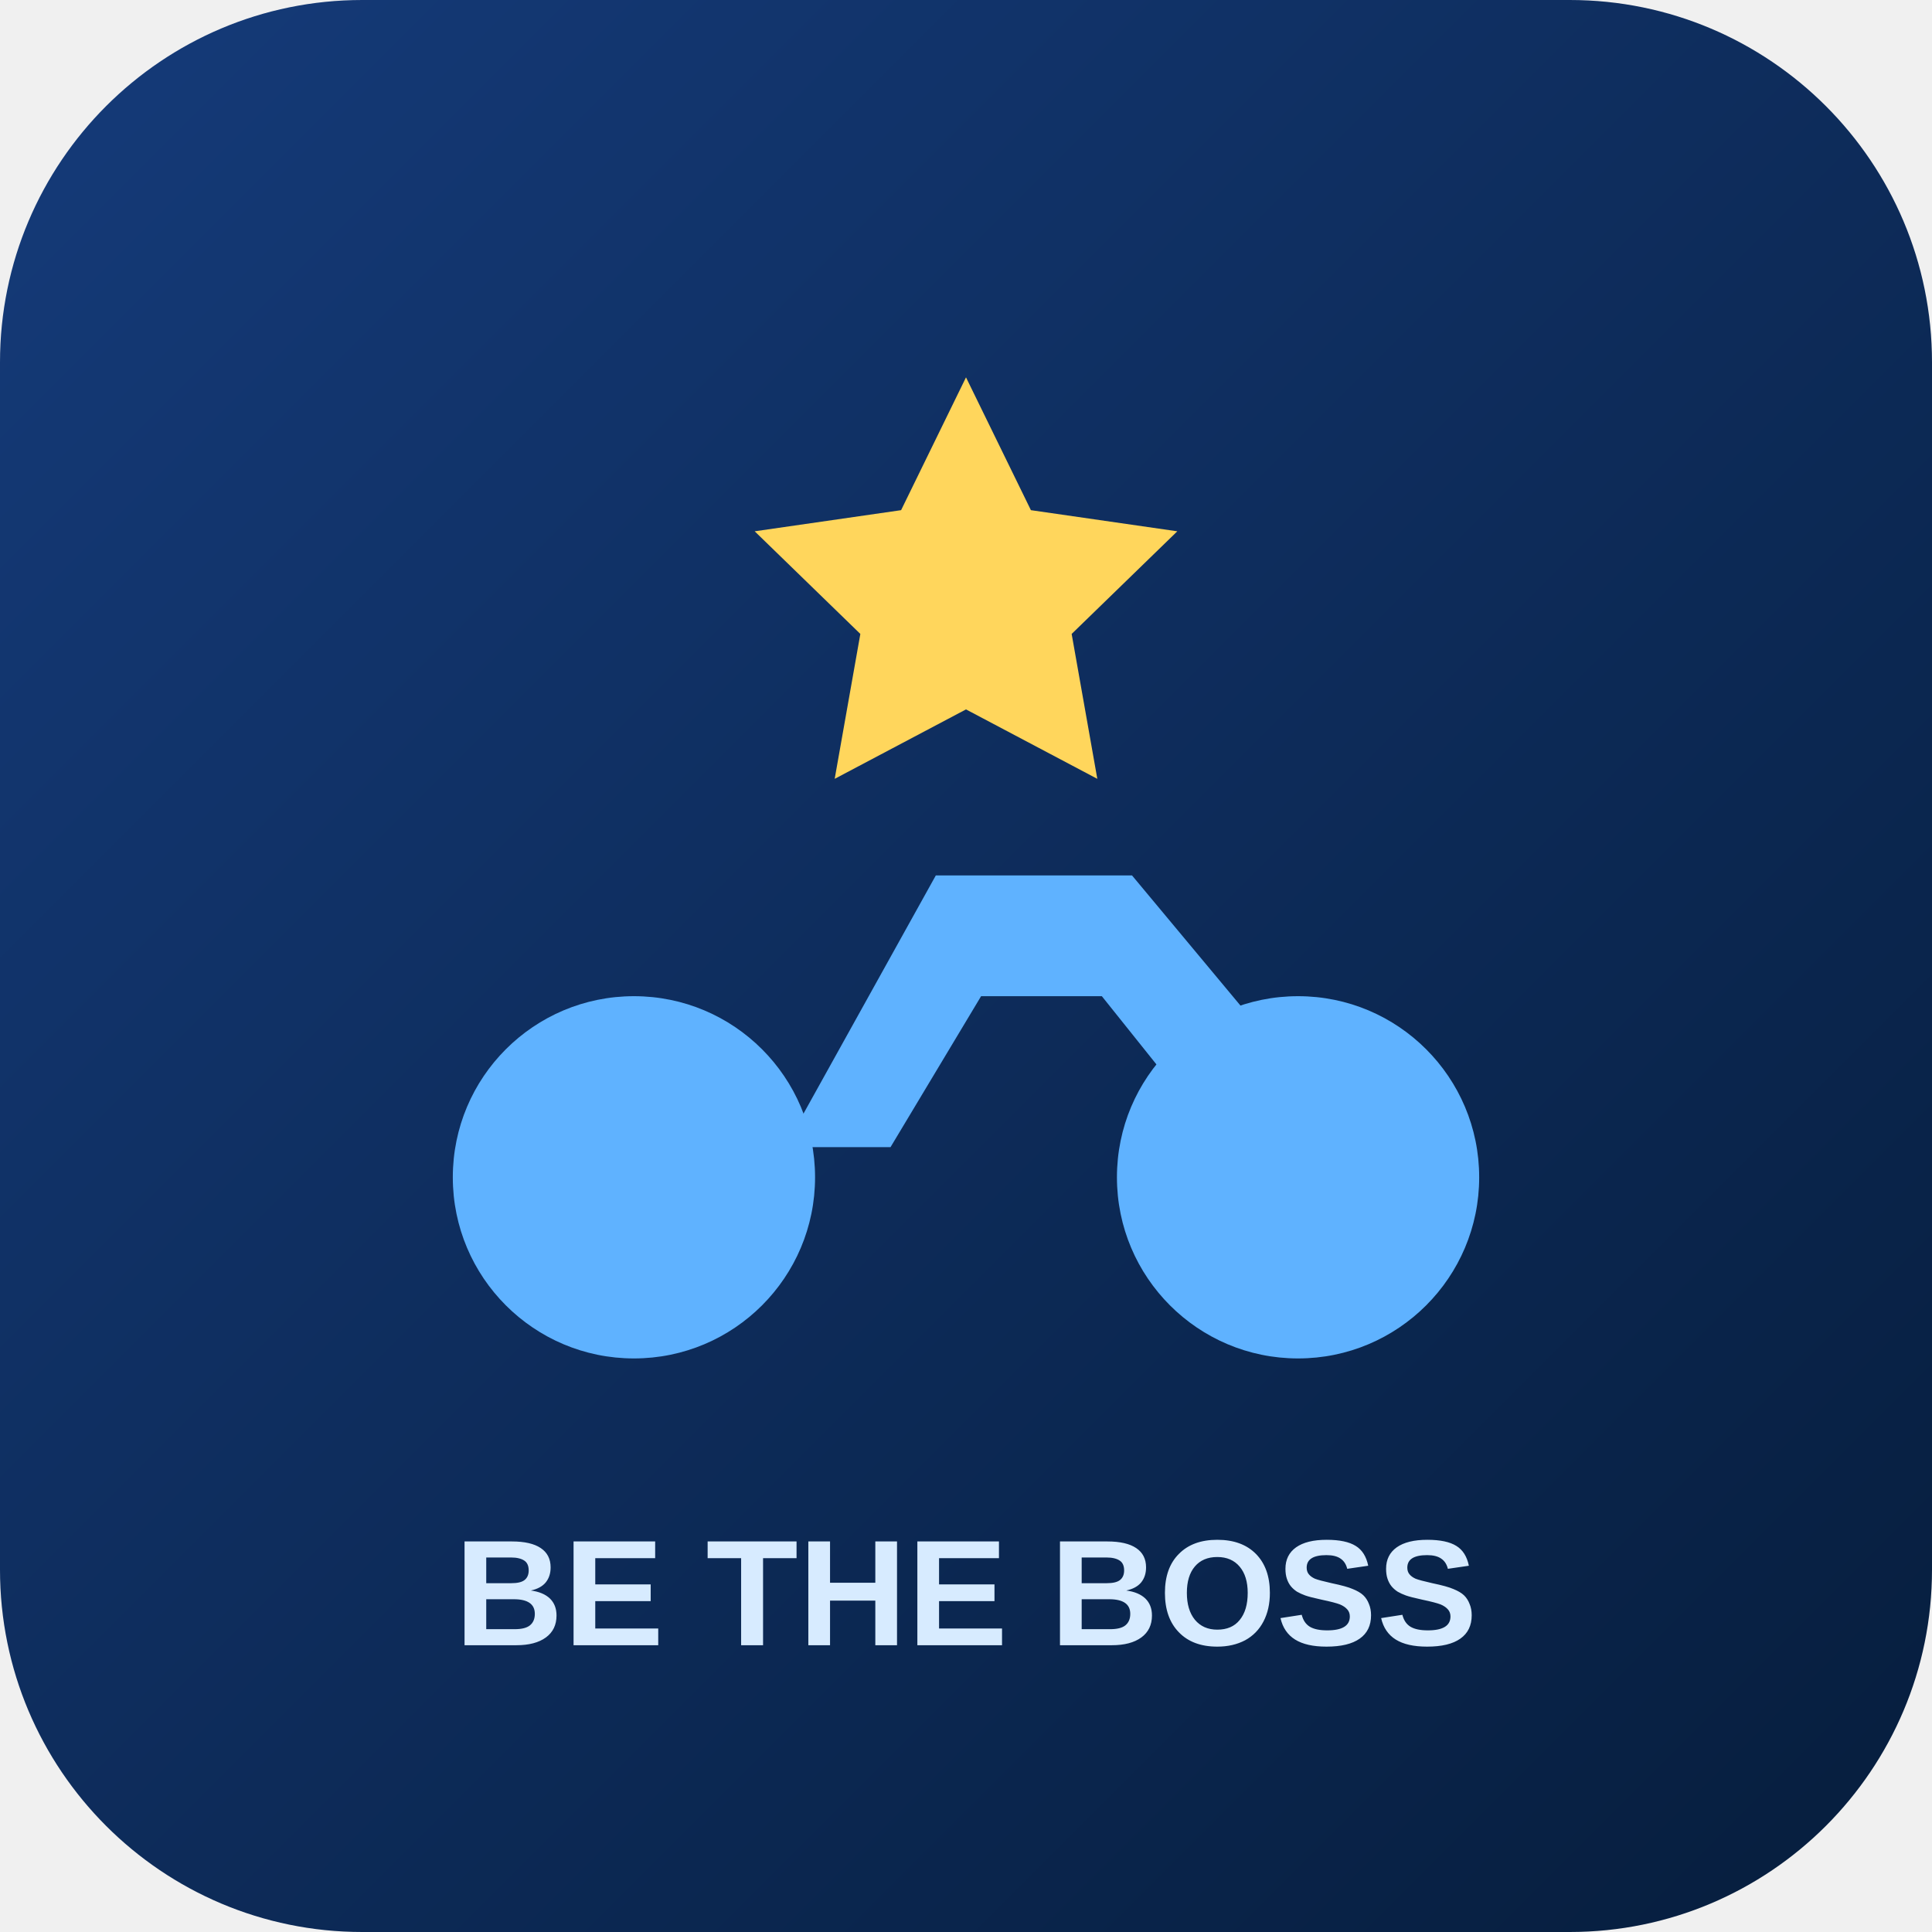
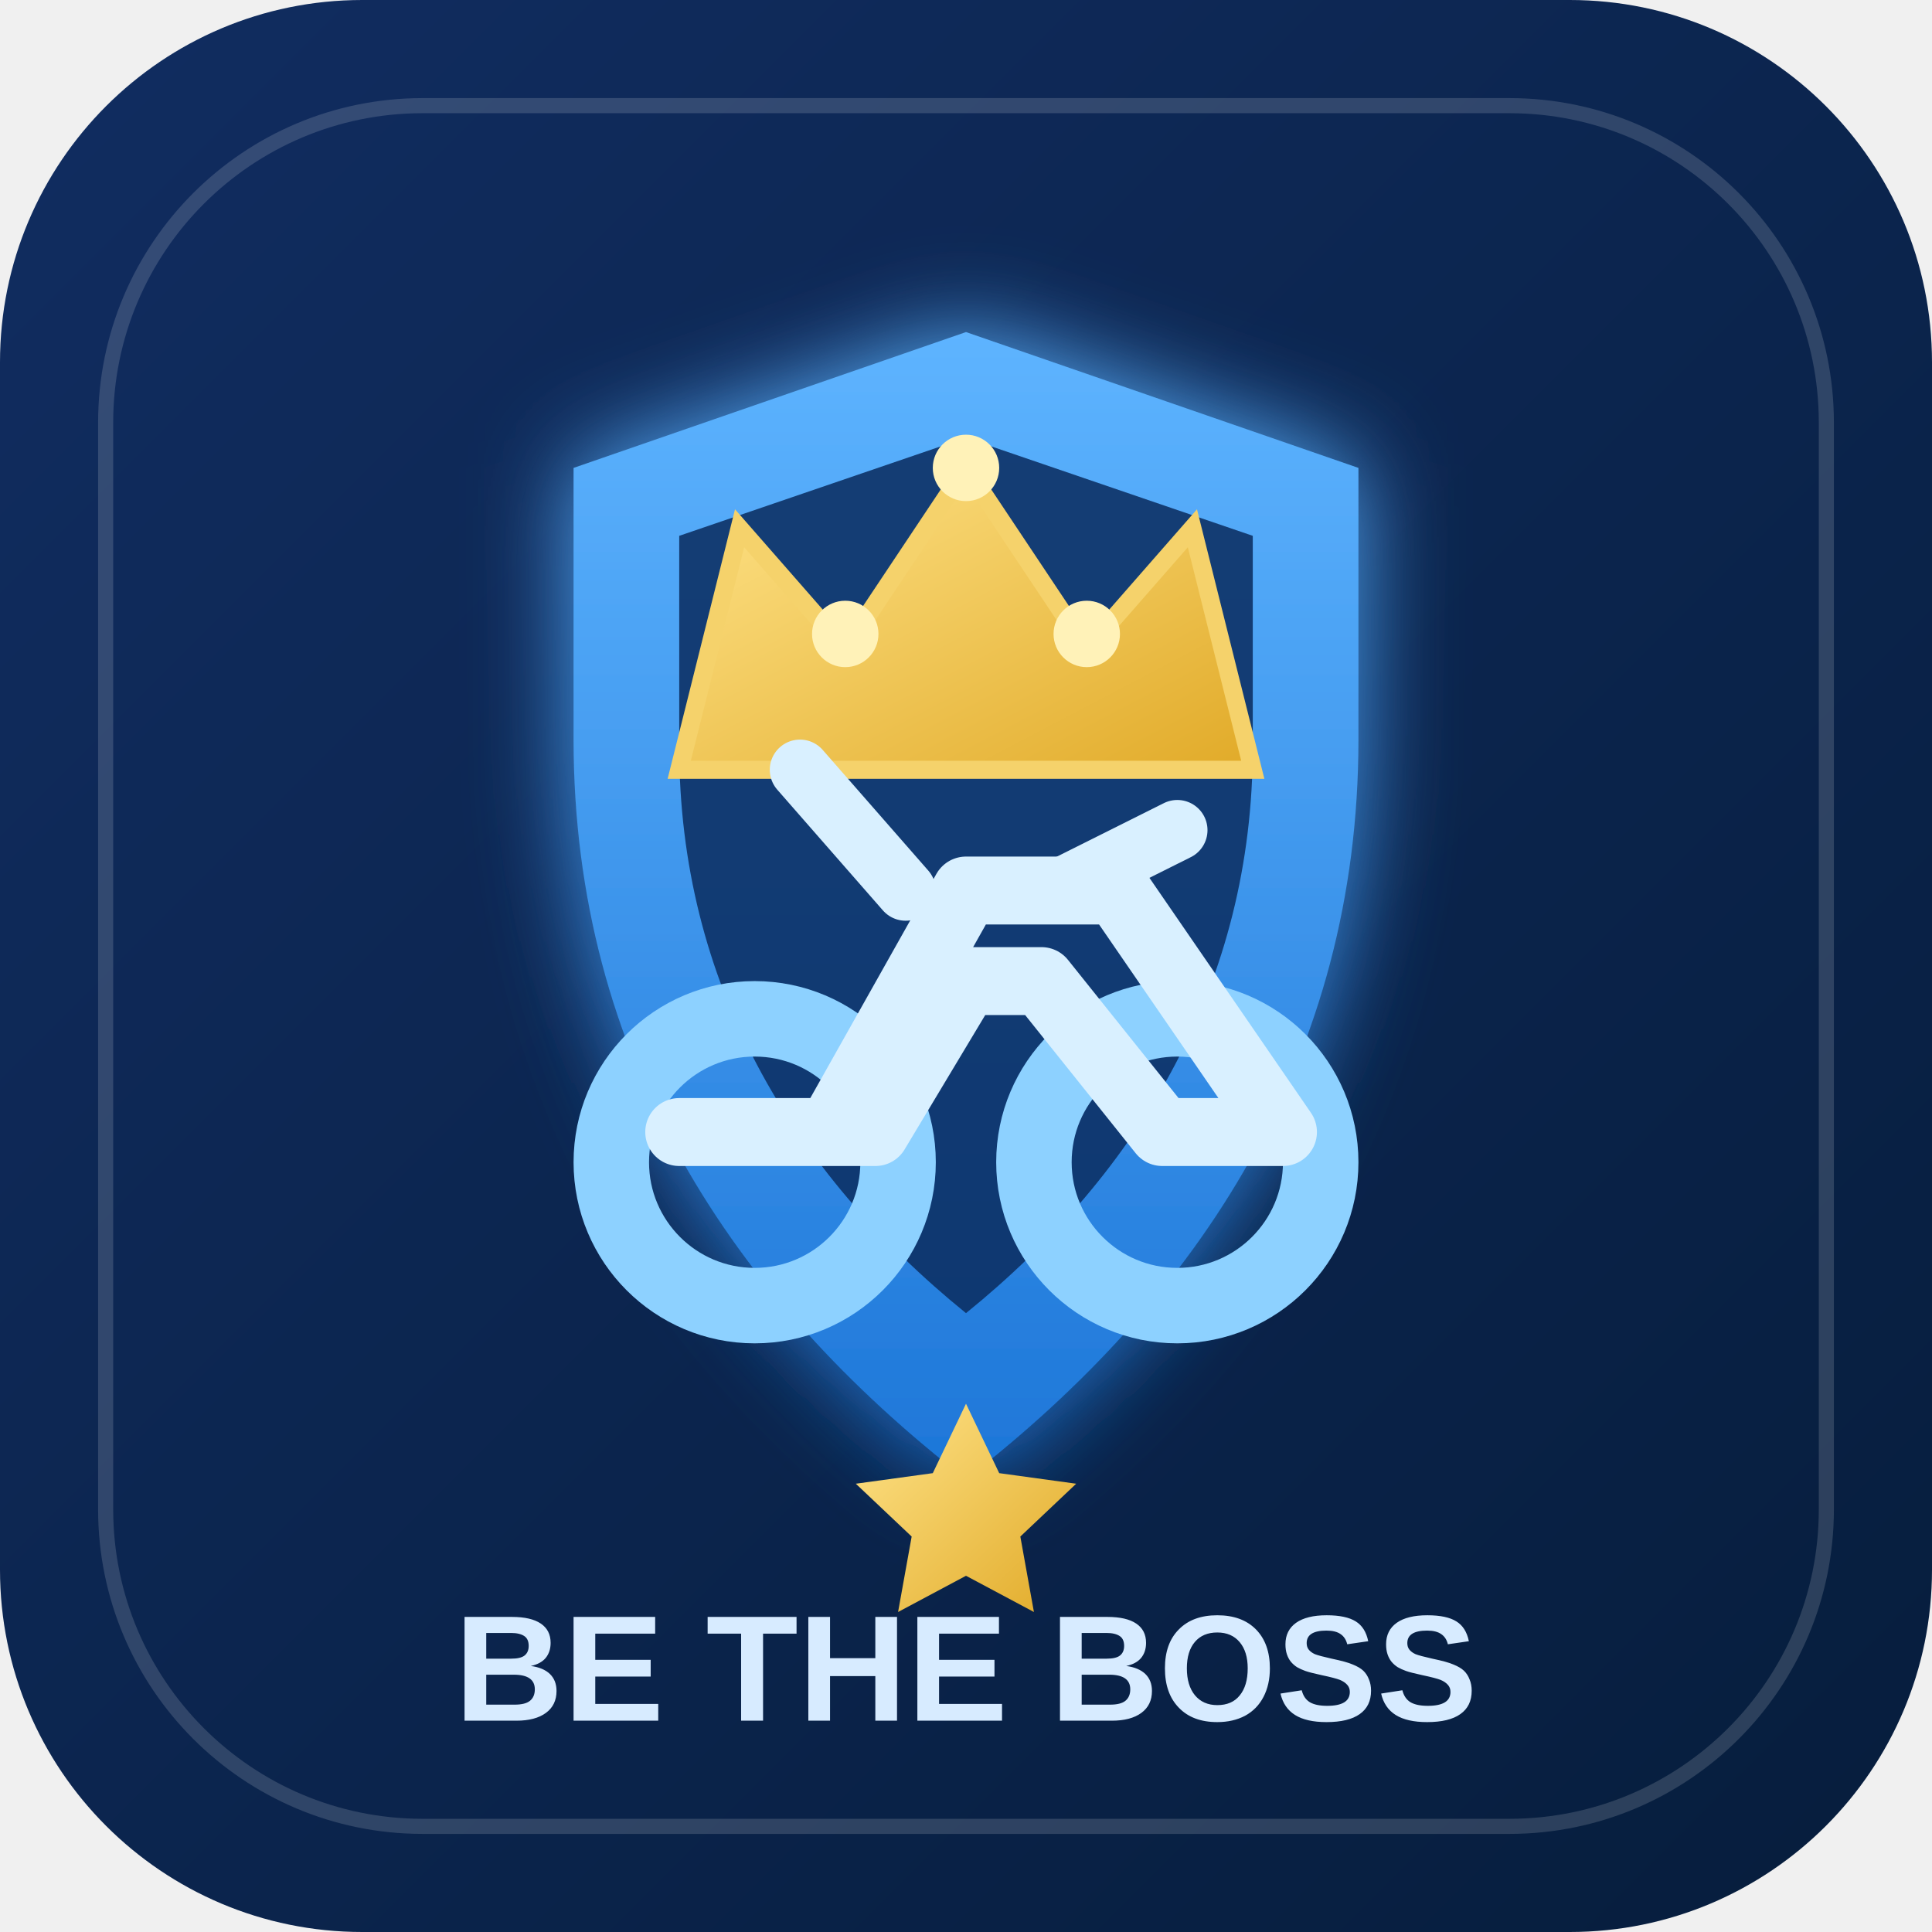
<svg xmlns="http://www.w3.org/2000/svg" viewBox="0 0 128 128">
  <defs>
-     <linearGradient id="g" x1="0" y1="0" x2="1" y2="1">
-       <stop offset="0" stop-color="#153b7a" />
+     <linearGradient id="bg" x1="0" y1="0" x2="1" y2="1">
+       <stop offset="0" stop-color="#112d61" />
      <stop offset="1" stop-color="#061d3c" />
    </linearGradient>
+     <linearGradient id="shield" x1="0" y1="0" x2="0" y2="1">
+       <stop offset="0" stop-color="#5eb4ff" />
+       <stop offset="1" stop-color="#1d76d8" />
+     </linearGradient>
+     <linearGradient id="gold" x1="0" y1="0" x2="1" y2="1">
+       <stop offset="0" stop-color="#ffe48a" />
+       <stop offset="1" stop-color="#e1aa28" />
+     </linearGradient>
+     <filter id="glow" x="-30%" y="-30%" width="160%" height="160%">
+       <feGaussianBlur stdDeviation="3.2" result="b" />
+       <feMerge>
+         <feMergeNode in="b" />
+         <feMergeNode in="SourceGraphic" />
+       </feMerge>
+     </filter>
  </defs>
-   <rect width="128" height="128" rx="24" fill="url(#g)" />
-   <circle cx="42" cy="78" r="12" fill="#5fb2ff" />
-   <circle cx="86" cy="78" r="12" fill="#5fb2ff" />
-   <path d="M37 76h15l10-18h13l15 18h-9l-8-10H65l-6 10H37z" fill="#5fb2ff" />
-   <path d="M64 25l4.3 8.8 9.7 1.4-7 6.8 1.7 9.6-8.7-4.6-8.7 4.6 1.7-9.6-7-6.8 9.7-1.4z" fill="#ffd65c" />
-   <text x="64" y="109" text-anchor="middle" font-family="Arial,Helvetica,sans-serif" font-size="10" font-weight="700" fill="#d7ebff">BE THE BOSS</text>
+   <rect width="128" height="128" rx="24" fill="url(#bg)" />
+   <rect x="7" y="7" width="114" height="114" rx="21" fill="none" stroke="#ffffff" stroke-opacity=".15" />
+   <path d="M64 22l26 9v18c0 21-10.5 37-26 49-15.5-12-26-28-26-49V31z" fill="url(#shield)" filter="url(#glow)" />
+   <path d="M64 29l19 6.5v14c0 15.5-7.4 28.1-19 37.5-11.6-9.4-19-22-19-37.5v-14z" fill="#0b2f63" opacity=".88" />
+   <path d="M49 35l7 8 8-12 8 12 7-8 4 16H45z" fill="url(#gold)" stroke="#f5d26b" stroke-width="1.2" />
+   <circle cx="56" cy="42" r="2.2" fill="#fff2b8" />
+   <circle cx="64" cy="31" r="2.2" fill="#fff2b8" />
+   <circle cx="72" cy="42" r="2.2" fill="#fff2b8" />
+   <circle cx="50" cy="77" r="9.5" fill="none" stroke="#8dd1ff" stroke-width="5" />
+   <circle cx="78" cy="77" r="9.5" fill="none" stroke="#8dd1ff" stroke-width="5" />
+   <path d="M45 75h10l9-16h10l11 16h-8l-8-10H64l-6 10H45z" fill="none" stroke="#d9f0ff" stroke-width="4.5" stroke-linecap="round" stroke-linejoin="round" />
+   <path d="M60 59l-7-8M70 59l8-4" fill="none" stroke="#d9f0ff" stroke-width="4" stroke-linecap="round" />
+   <path d="M64 93l2.2 4.6 5.1.7-3.7 3.5.9 5-4.5-2.4-4.5 2.4.9-5-3.7-3.5 5.1-.7z" fill="url(#gold)" />
+   <text x="64" y="114" text-anchor="middle" font-family="Arial,Helvetica,sans-serif" font-size="10" font-weight="800" fill="#d7ebff">BE THE BOSS</text>
</svg>
